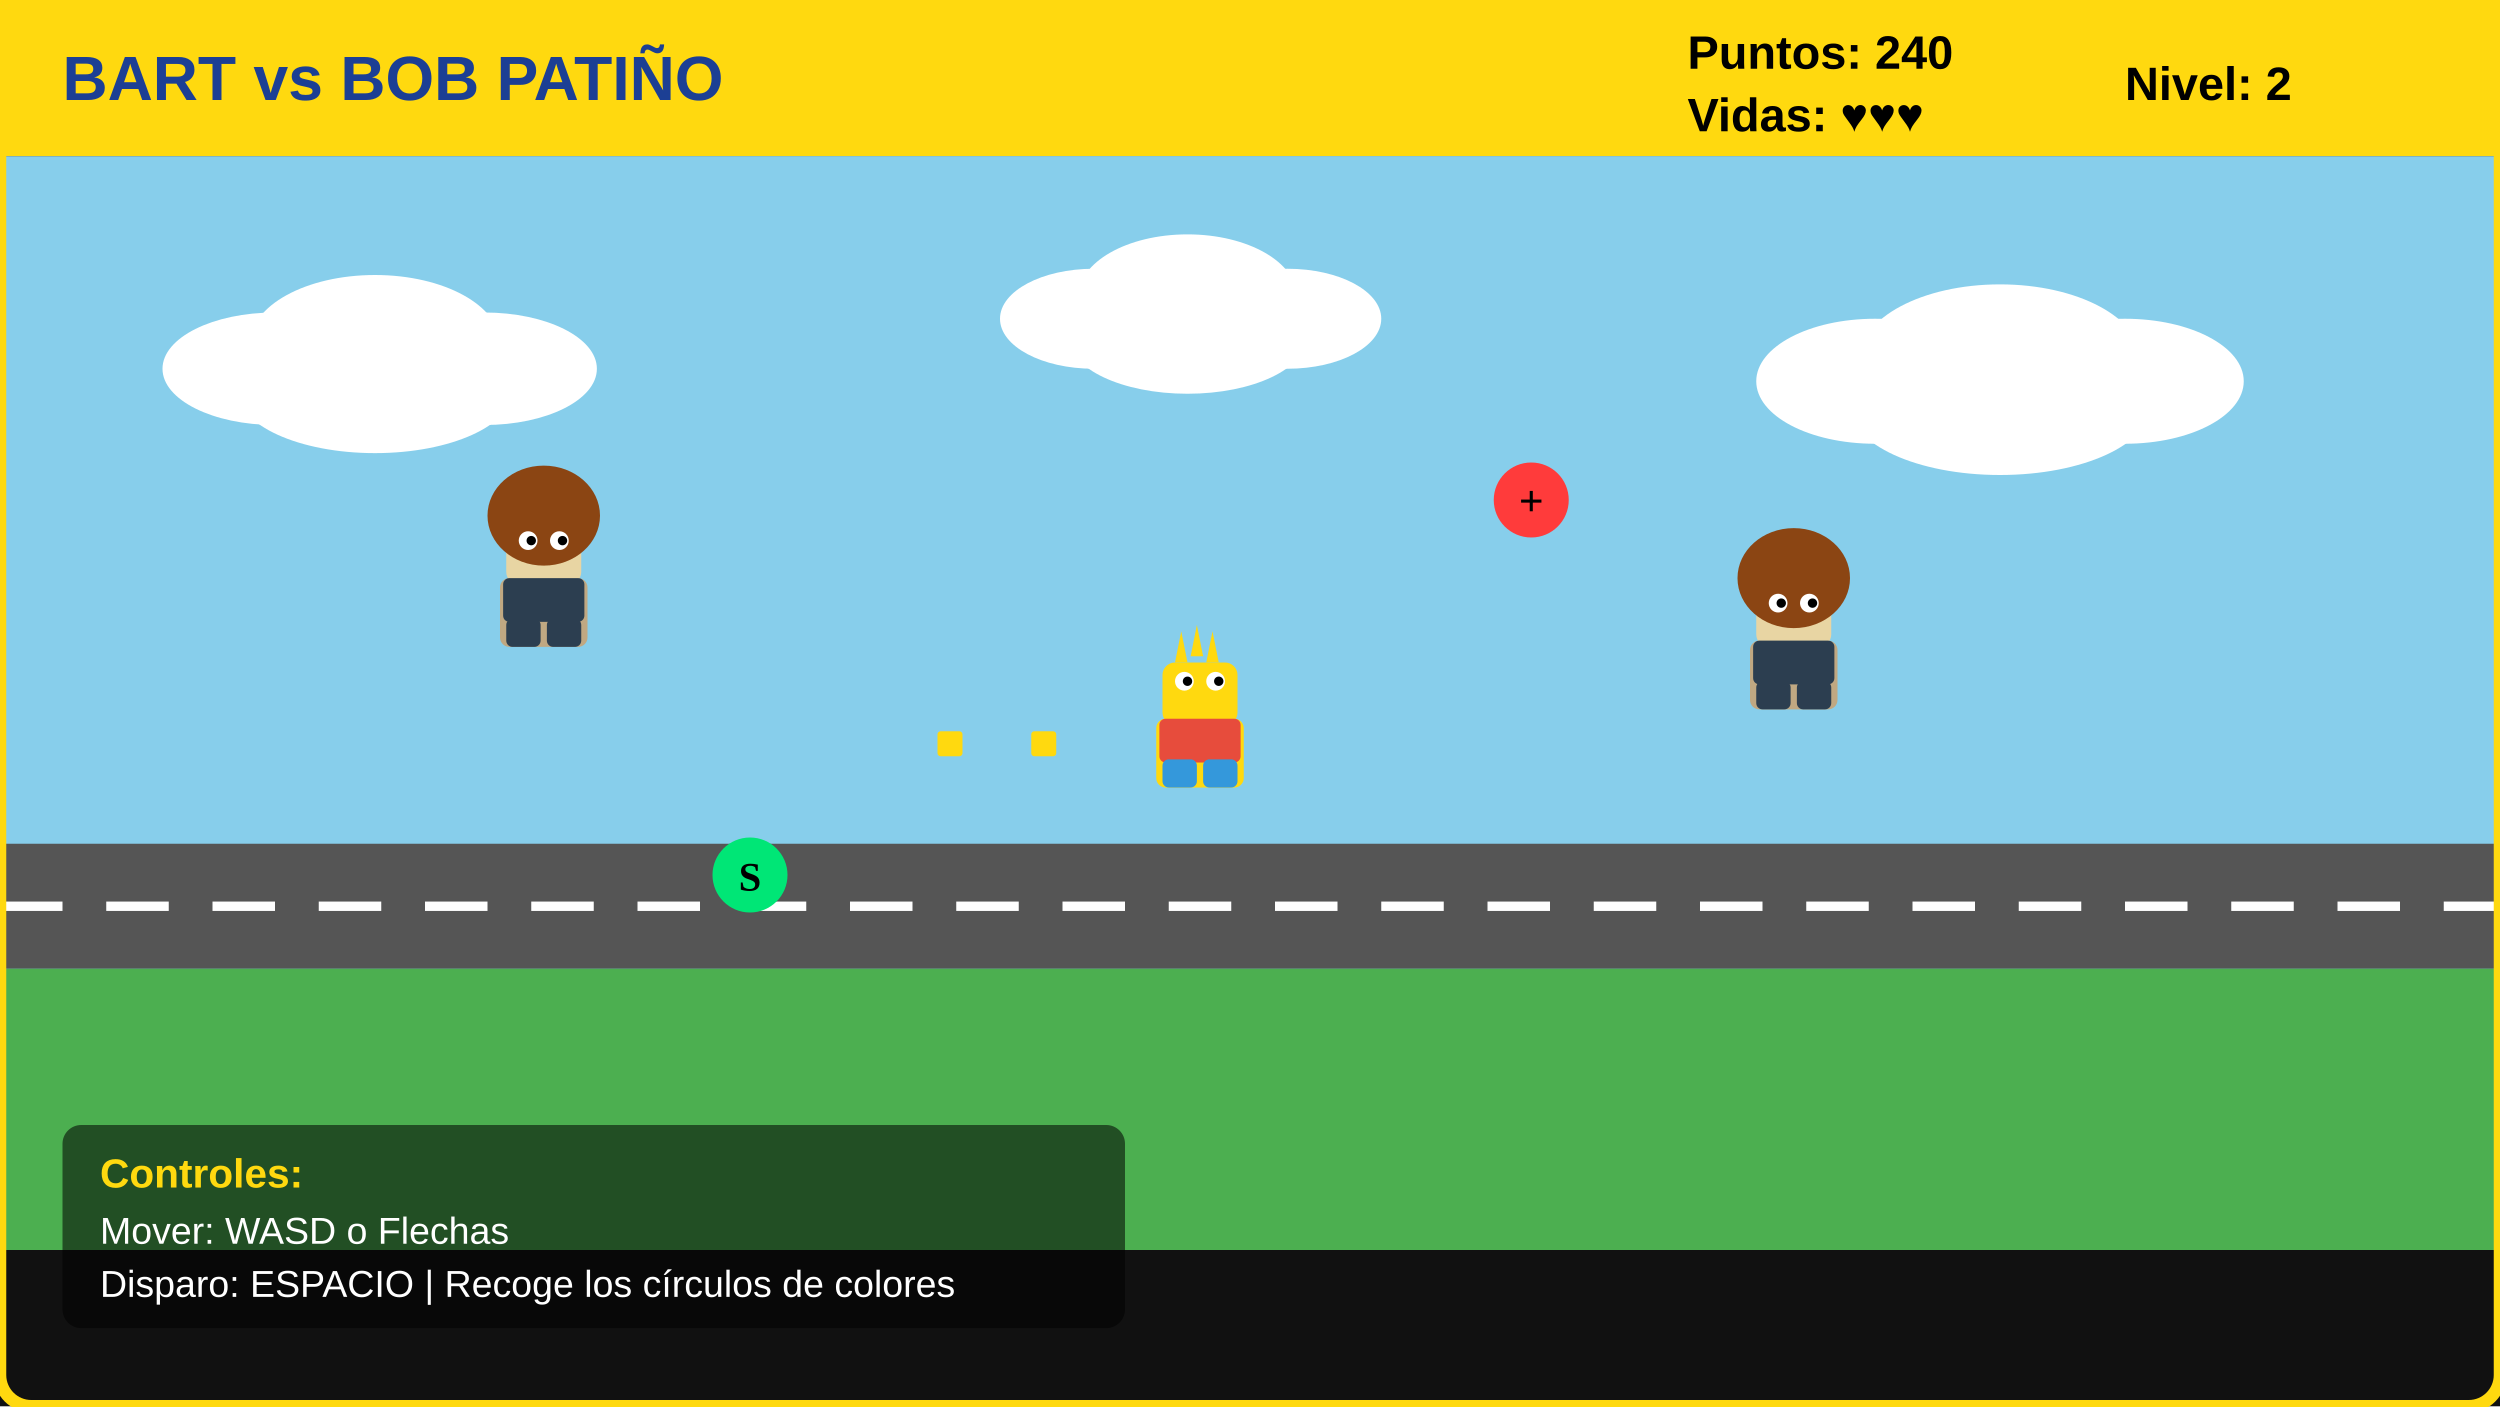
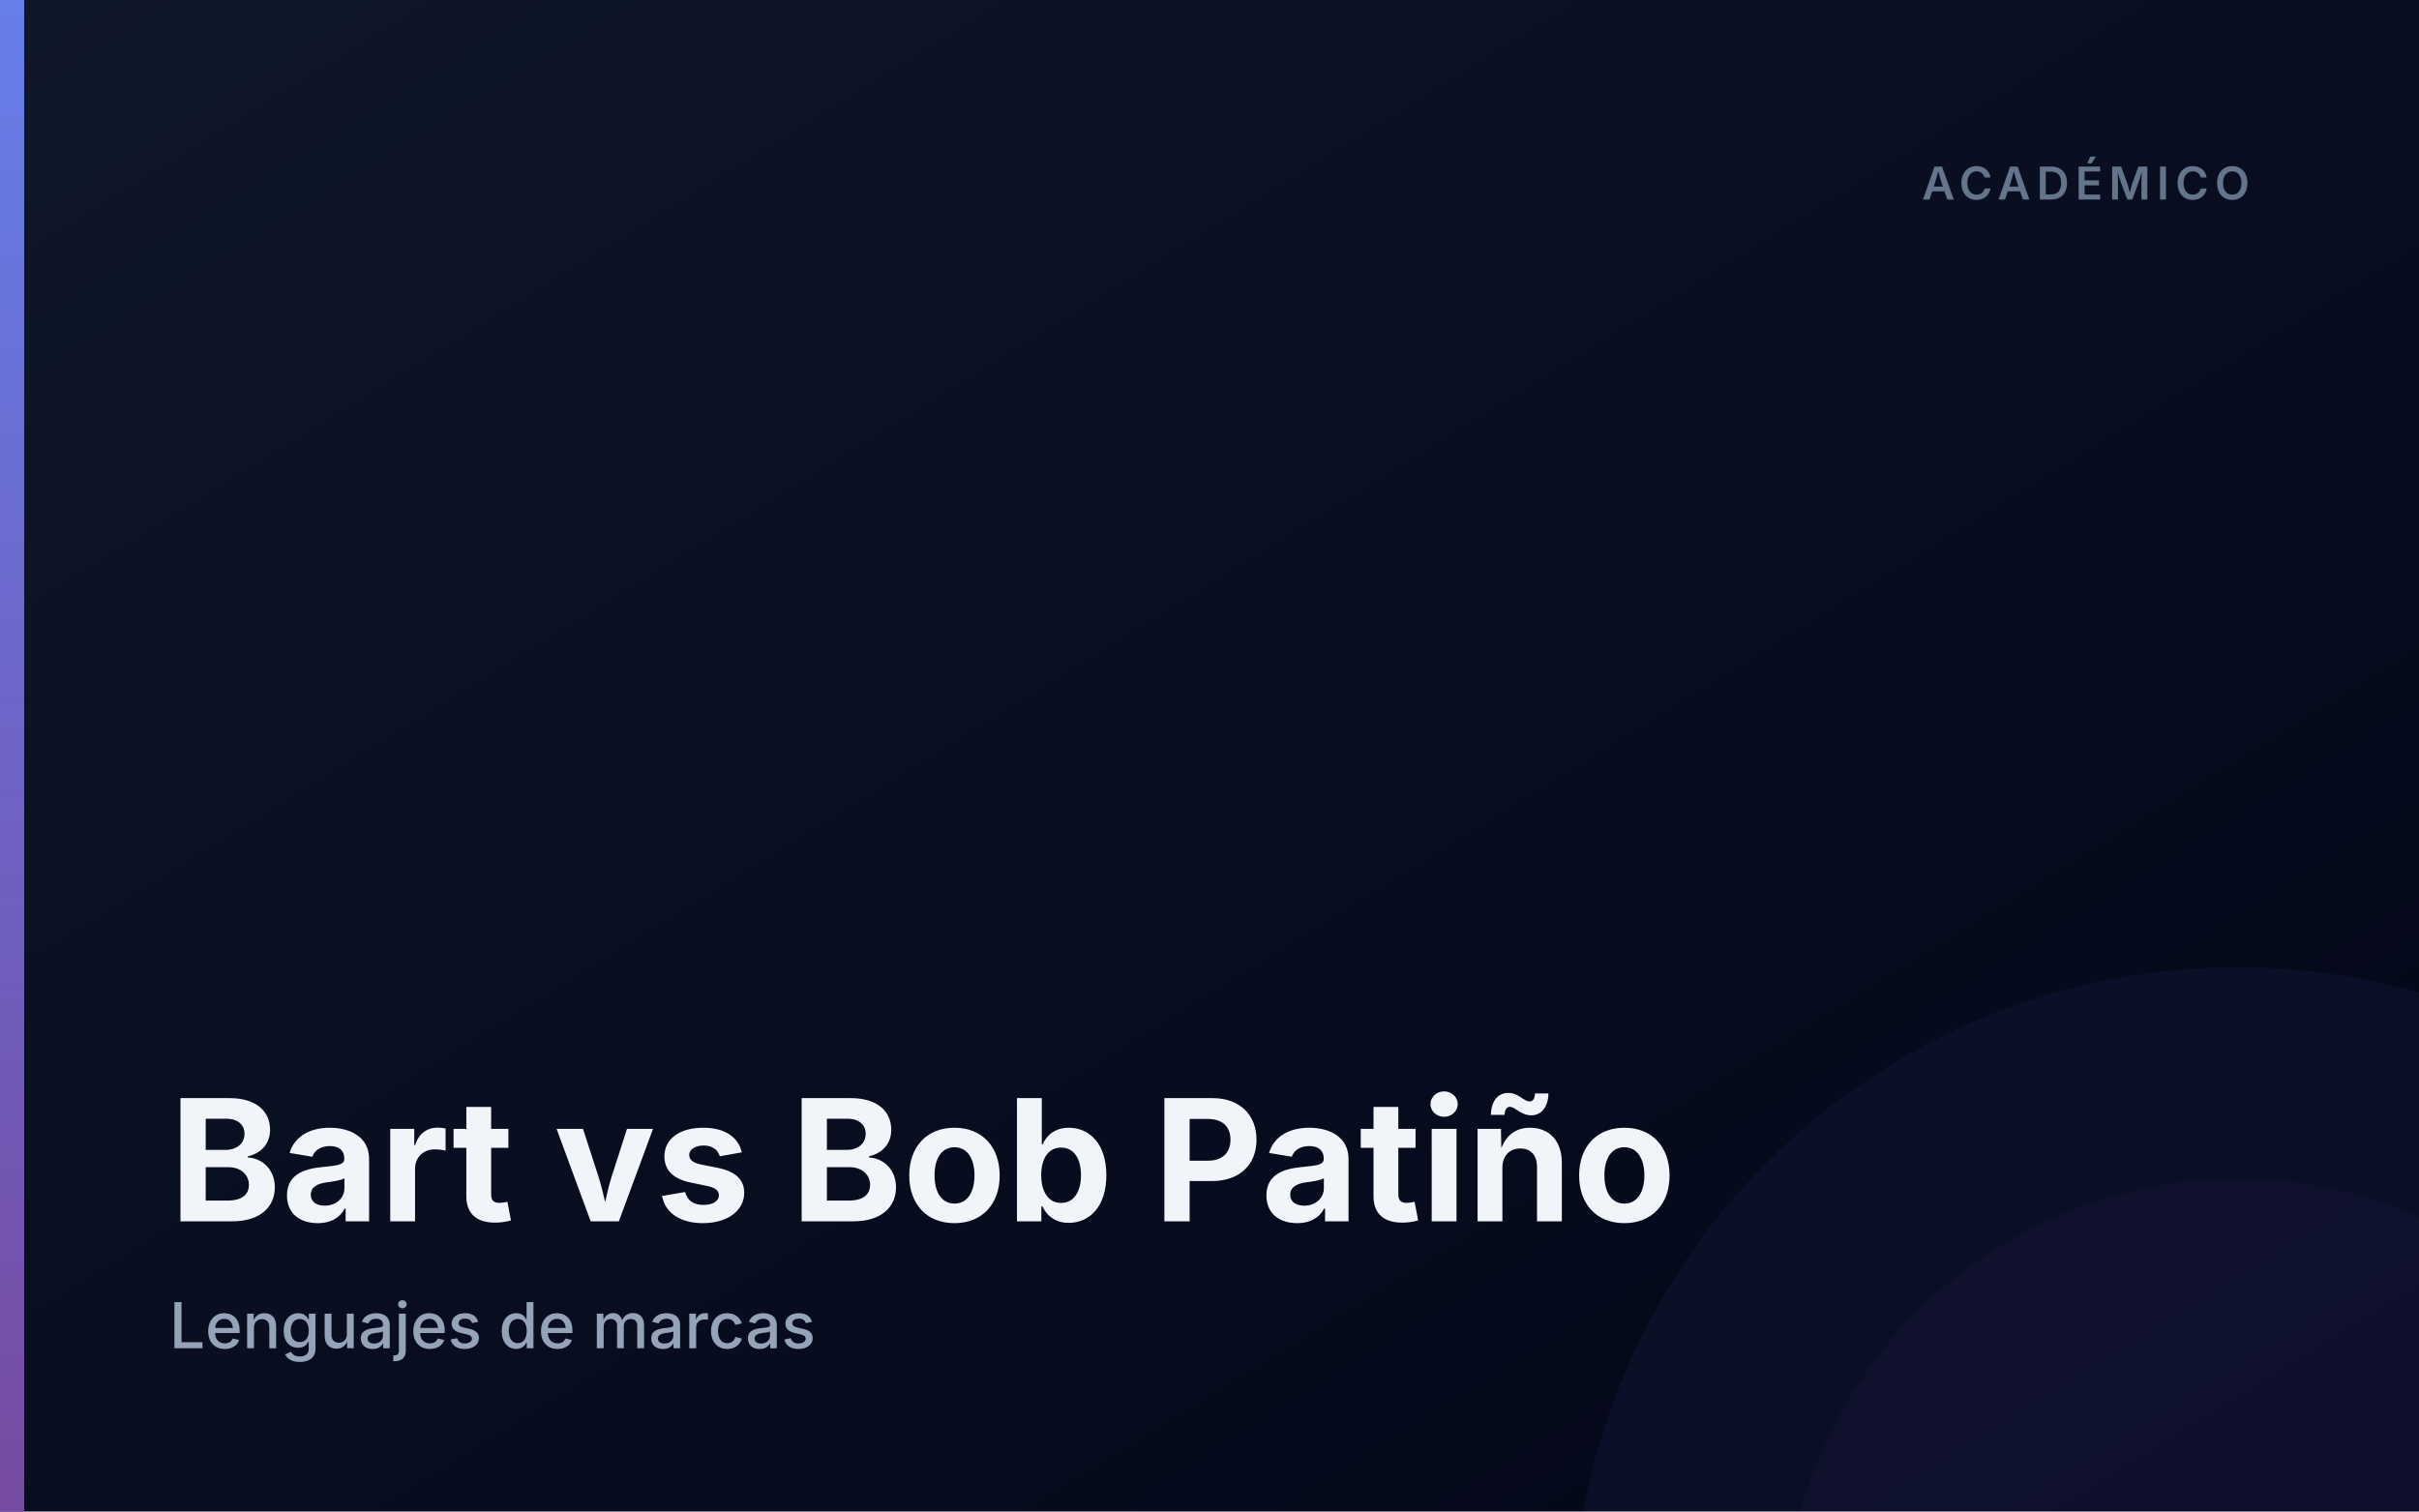
- <svg xmlns="http://www.w3.org/2000/svg" width="800" height="450" viewBox="0 0 800 450">
+ <svg xmlns="http://www.w3.org/2000/svg" viewBox="0 0 800 500" role="img" aria-label="Bart vs Bob Patiño">
  <defs>
-     <radialGradient id="sky" cx="50%" cy="0%" r="80%">
-       <stop offset="0%" stop-color="#6EC6FF" />
-       <stop offset="60%" stop-color="#2D3A4A" />
-       <stop offset="100%" stop-color="#111" />
-     </radialGradient>
+     <linearGradient id="bg" x1="0%" y1="0%" x2="100%" y2="100%">
+       <stop offset="0%" stop-color="#0f172a" />
+       <stop offset="100%" stop-color="#020617" />
+     </linearGradient>
+     <linearGradient id="accent" x1="0%" y1="0%" x2="0%" y2="100%">
+       <stop offset="0%" stop-color="#667eea" />
+       <stop offset="100%" stop-color="#764ba2" />
+     </linearGradient>
  </defs>
-   <rect width="800" height="450" fill="url(#sky)" />
-   <rect x="0" y="0" width="800" height="50" fill="#FFD90F" />
-   <text x="20" y="32" font-family="Trebuchet MS, Arial" font-size="20" font-weight="bold" fill="#1C3F94">BART vs BOB PATIÑO</text>
-   <text x="540" y="22" font-family="Trebuchet MS, Arial" font-size="15" font-weight="bold" fill="#000">Puntos: 240</text>
-   <text x="540" y="42" font-family="Trebuchet MS, Arial" font-size="15" font-weight="bold" fill="#000">Vidas: ♥♥♥</text>
-   <text x="680" y="32" font-family="Trebuchet MS, Arial" font-size="15" font-weight="bold" fill="#000">Nivel: 2</text>
-   <rect x="0" y="50" width="800" height="280" fill="#87CEEB" />
-   <g fill="white">
-     <ellipse cx="120" cy="110" rx="40" ry="22" />
-     <ellipse cx="155" cy="118" rx="36" ry="18" />
-     <ellipse cx="88" cy="118" rx="36" ry="18" />
-     <ellipse cx="120" cy="125" rx="44" ry="20" />
-     <ellipse cx="380" cy="95" rx="35" ry="20" />
-     <ellipse cx="412" cy="102" rx="30" ry="16" />
-     <ellipse cx="350" cy="102" rx="30" ry="16" />
-     <ellipse cx="380" cy="108" rx="38" ry="18" />
-     <ellipse cx="640" cy="115" rx="45" ry="24" />
-     <ellipse cx="680" cy="122" rx="38" ry="20" />
-     <ellipse cx="600" cy="122" rx="38" ry="20" />
-     <ellipse cx="640" cy="130" rx="48" ry="22" />
-   </g>
-   <rect x="0" y="270" width="800" height="40" fill="#555" />
-   <line x1="0" y1="290" x2="800" y2="290" stroke="white" stroke-width="3" stroke-dasharray="20,14" />
-   <rect x="0" y="310" width="800" height="90" fill="#4CAF50" />
-   <rect x="20" y="360" width="340" height="65" fill="rgba(0,0,0,0.55)" rx="6" />
-   <text x="32" y="380" font-family="Trebuchet MS, Arial" font-size="13" font-weight="bold" fill="#FFD90F">Controles:</text>
-   <text x="32" y="398" font-family="Trebuchet MS, Arial" font-size="12" fill="white">Mover: WASD o Flechas</text>
-   <text x="32" y="415" font-family="Trebuchet MS, Arial" font-size="12" fill="white">Disparo: ESPACIO | Recoge los círculos de colores</text>
-   <g transform="translate(370, 220)">
-     <rect x="0" y="10" width="28" height="22" fill="#FFD90F" rx="3" />
-     <rect x="2" y="-8" width="24" height="20" fill="#FFD90F" rx="4" />
-     <polygon points="6,-8 8,-18 10,-8" fill="#FFD90F" />
-     <polygon points="11,-10 13,-20 15,-10" fill="#FFD90F" />
-     <polygon points="16,-8 18,-18 20,-8" fill="#FFD90F" />
-     <circle cx="9" cy="-2" r="3" fill="white" />
-     <circle cx="19" cy="-2" r="3" fill="white" />
-     <circle cx="10" cy="-2" r="1.5" fill="#000" />
-     <circle cx="20" cy="-2" r="1.5" fill="#000" />
-     <rect x="1" y="10" width="26" height="14" fill="#E74C3C" rx="2" />
-     <rect x="2" y="23" width="11" height="9" fill="#3498DB" rx="2" />
-     <rect x="15" y="23" width="11" height="9" fill="#3498DB" rx="2" />
-   </g>
-   <g transform="translate(160, 175)">
-     <rect x="0" y="10" width="28" height="22" fill="#C0A882" rx="3" />
-     <rect x="2" y="-6" width="24" height="18" fill="#E8D5A3" rx="4" />
-     <ellipse cx="14" cy="-10" rx="18" ry="16" fill="#8B4513" />
-     <circle cx="9" cy="-2" r="3" fill="white" />
-     <circle cx="19" cy="-2" r="3" fill="white" />
-     <circle cx="10" cy="-2" r="1.5" fill="#000" />
-     <circle cx="20" cy="-2" r="1.5" fill="#000" />
-     <rect x="1" y="10" width="26" height="14" fill="#2C3E50" rx="2" />
-     <rect x="2" y="23" width="11" height="9" fill="#2C3E50" rx="2" />
-     <rect x="15" y="23" width="11" height="9" fill="#2C3E50" rx="2" />
-   </g>
-   <g transform="translate(560, 195)">
-     <rect x="0" y="10" width="28" height="22" fill="#C0A882" rx="3" />
-     <rect x="2" y="-6" width="24" height="18" fill="#E8D5A3" rx="4" />
-     <ellipse cx="14" cy="-10" rx="18" ry="16" fill="#8B4513" />
-     <circle cx="9" cy="-2" r="3" fill="white" />
-     <circle cx="19" cy="-2" r="3" fill="white" />
-     <circle cx="10" cy="-2" r="1.5" fill="#000" />
-     <circle cx="20" cy="-2" r="1.5" fill="#000" />
-     <rect x="1" y="10" width="26" height="14" fill="#2C3E50" rx="2" />
-     <rect x="2" y="23" width="11" height="9" fill="#2C3E50" rx="2" />
-     <rect x="15" y="23" width="11" height="9" fill="#2C3E50" rx="2" />
-   </g>
-   <rect x="330" y="234" width="8" height="8" fill="#FFD90F" rx="1" />
-   <rect x="300" y="234" width="8" height="8" fill="#FFD90F" rx="1" />
-   <circle cx="490" cy="160" r="12" fill="#FF3B3B" />
-   <text x="490" y="165" text-anchor="middle" font-size="14" font-weight="bold" fill="#000">+</text>
-   <circle cx="240" cy="280" r="12" fill="#00E676" />
-   <text x="240" y="285" text-anchor="middle" font-size="13" font-weight="bold" fill="#000">S</text>
-   <rect x="0" y="0" width="800" height="450" fill="none" stroke="#FFD90F" stroke-width="4" rx="10" />
+   <rect width="800" height="500" fill="url(#bg)" />
+   <rect x="0" y="0" width="8" height="500" fill="url(#accent)" />
+   <circle cx="740" cy="540" r="220" fill="#667eea" fill-opacity="0.06" />
+   <circle cx="740" cy="540" r="150" fill="#764ba2" fill-opacity="0.06" />
+   <text x="744" y="66" text-anchor="end" font-family="Inter, Segoe UI, Helvetica, Arial, sans-serif" font-size="15" font-weight="600" fill="#64748b" letter-spacing="2">ACADÉMICO</text>
+   <text x="56" y="404" font-family="Inter, Segoe UI, Helvetica, Arial, sans-serif" font-size="56" font-weight="700" fill="#f1f5f9">Bart vs Bob Patiño</text>
+   <text x="56" y="446" font-family="Inter, Segoe UI, Helvetica, Arial, sans-serif" font-size="21" font-weight="500" fill="#94a3b8">Lenguajes de marcas</text>
</svg>
